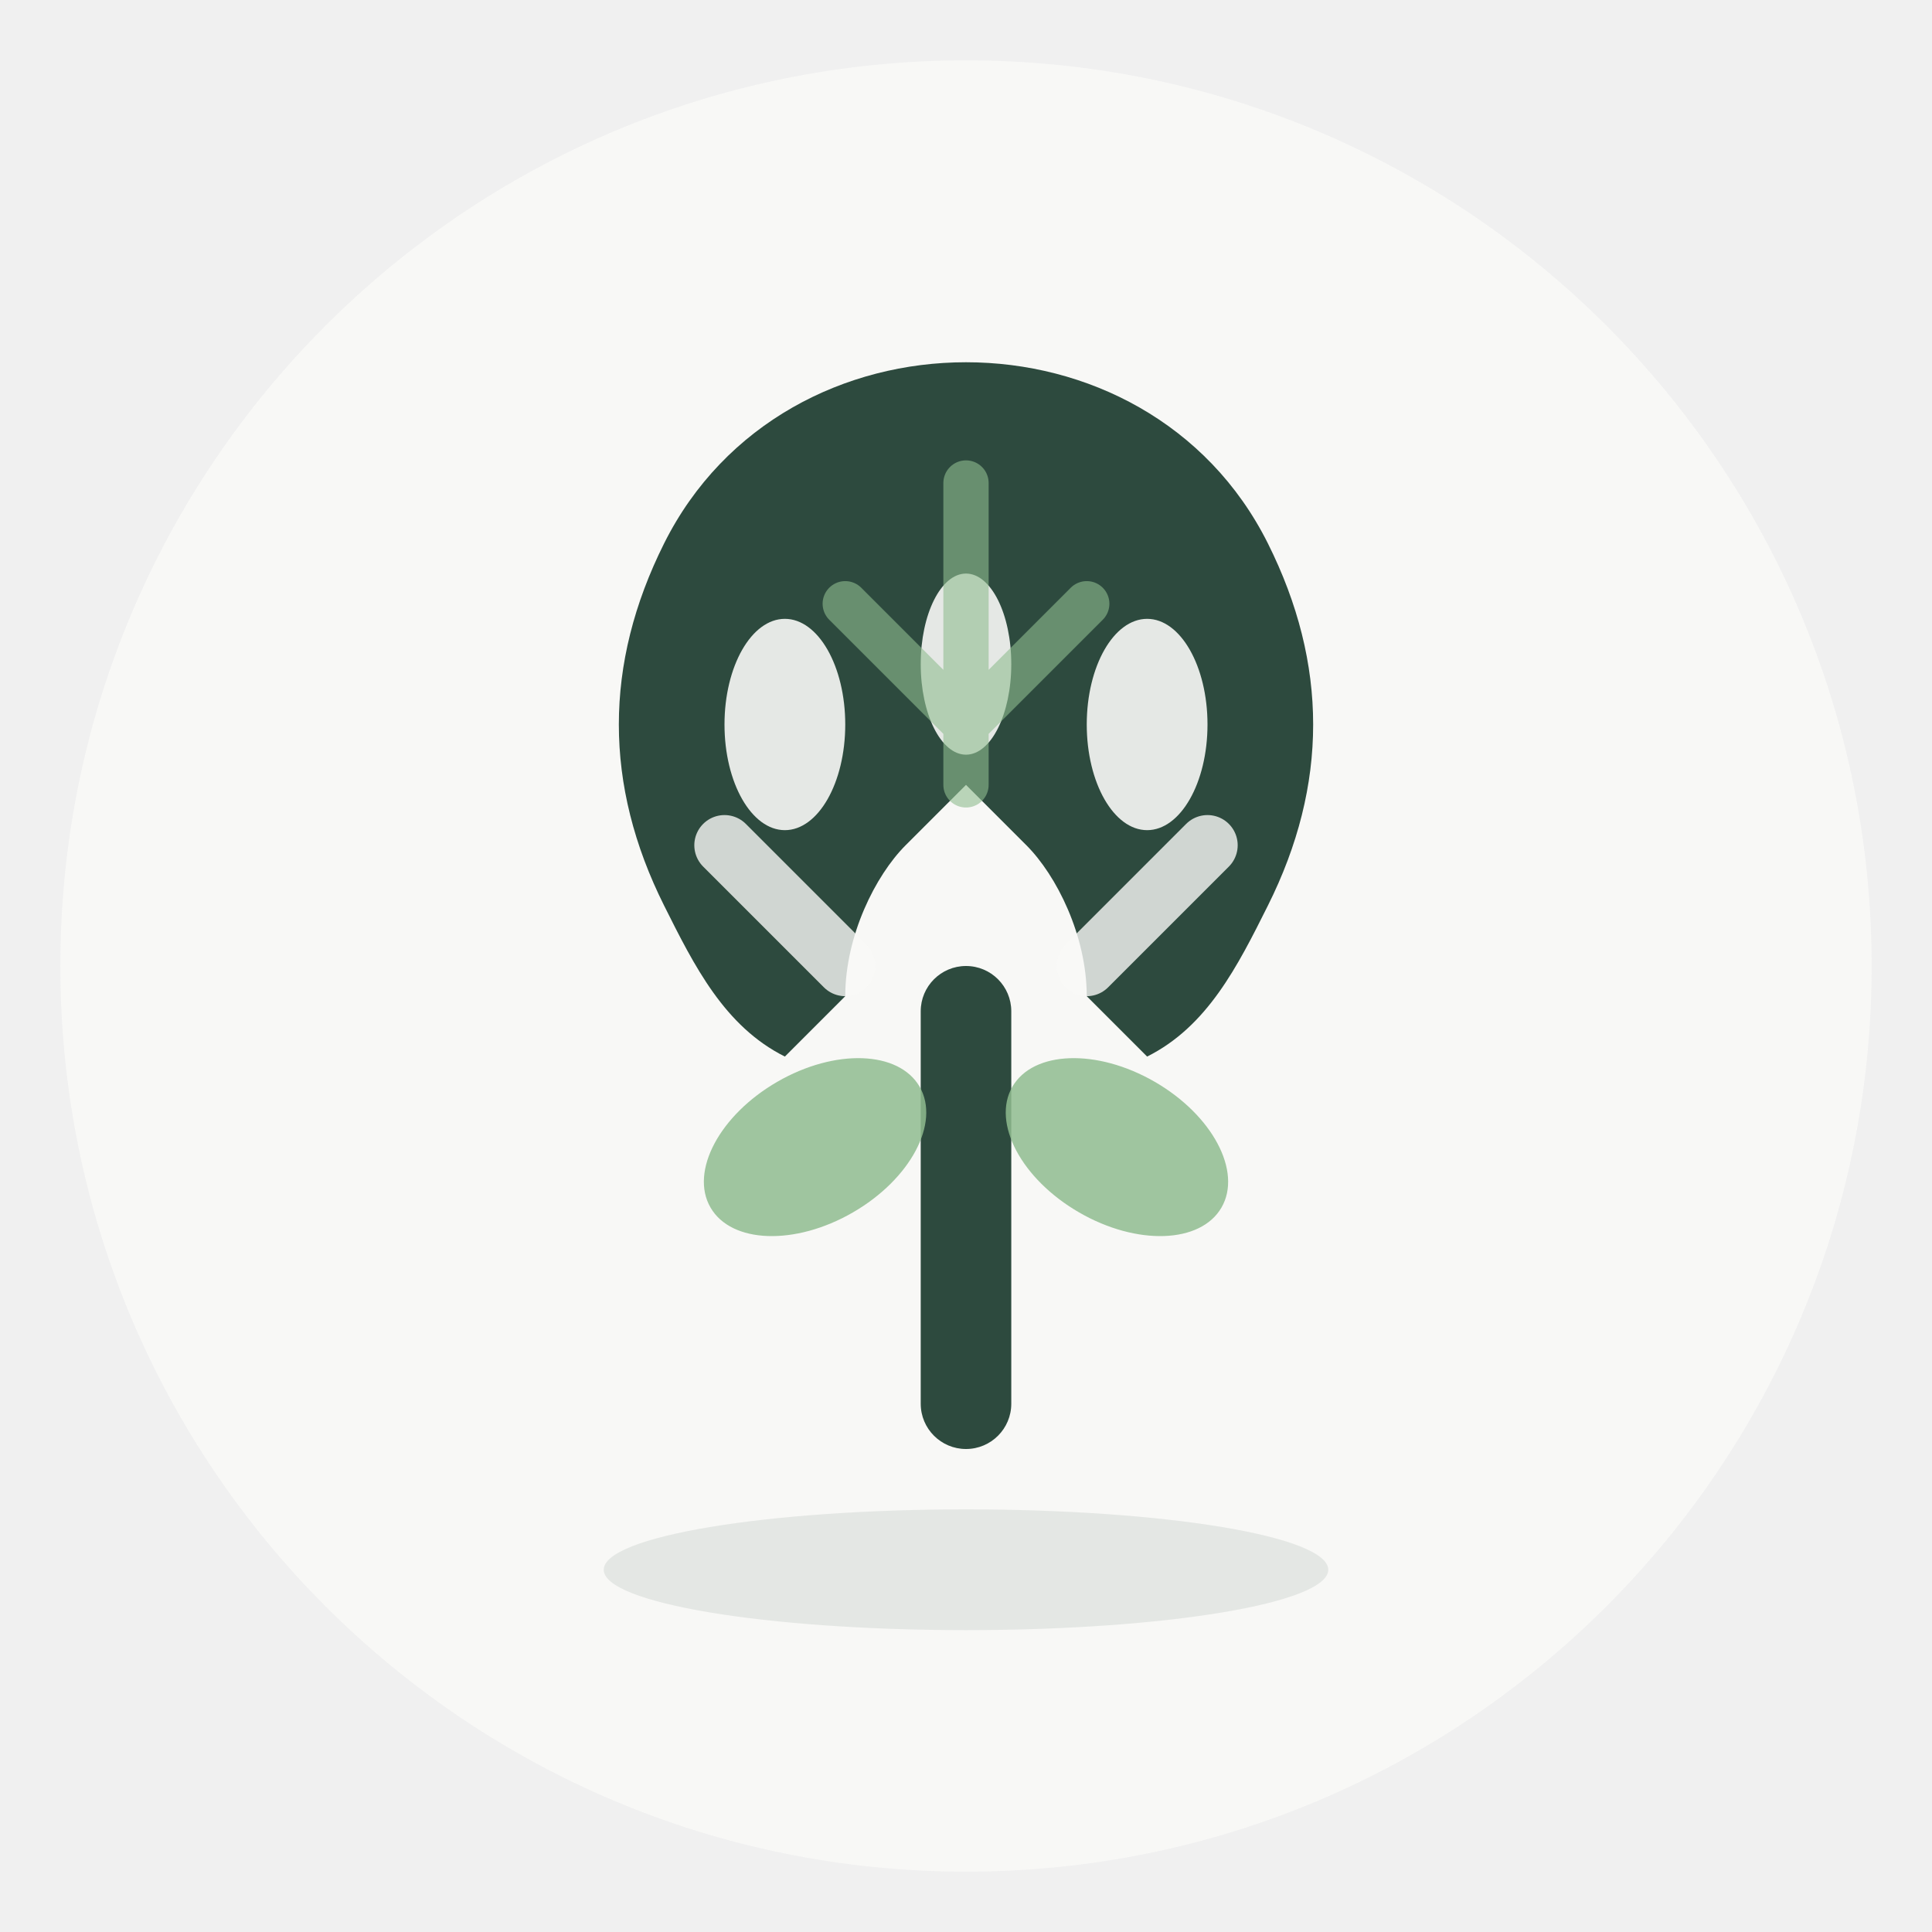
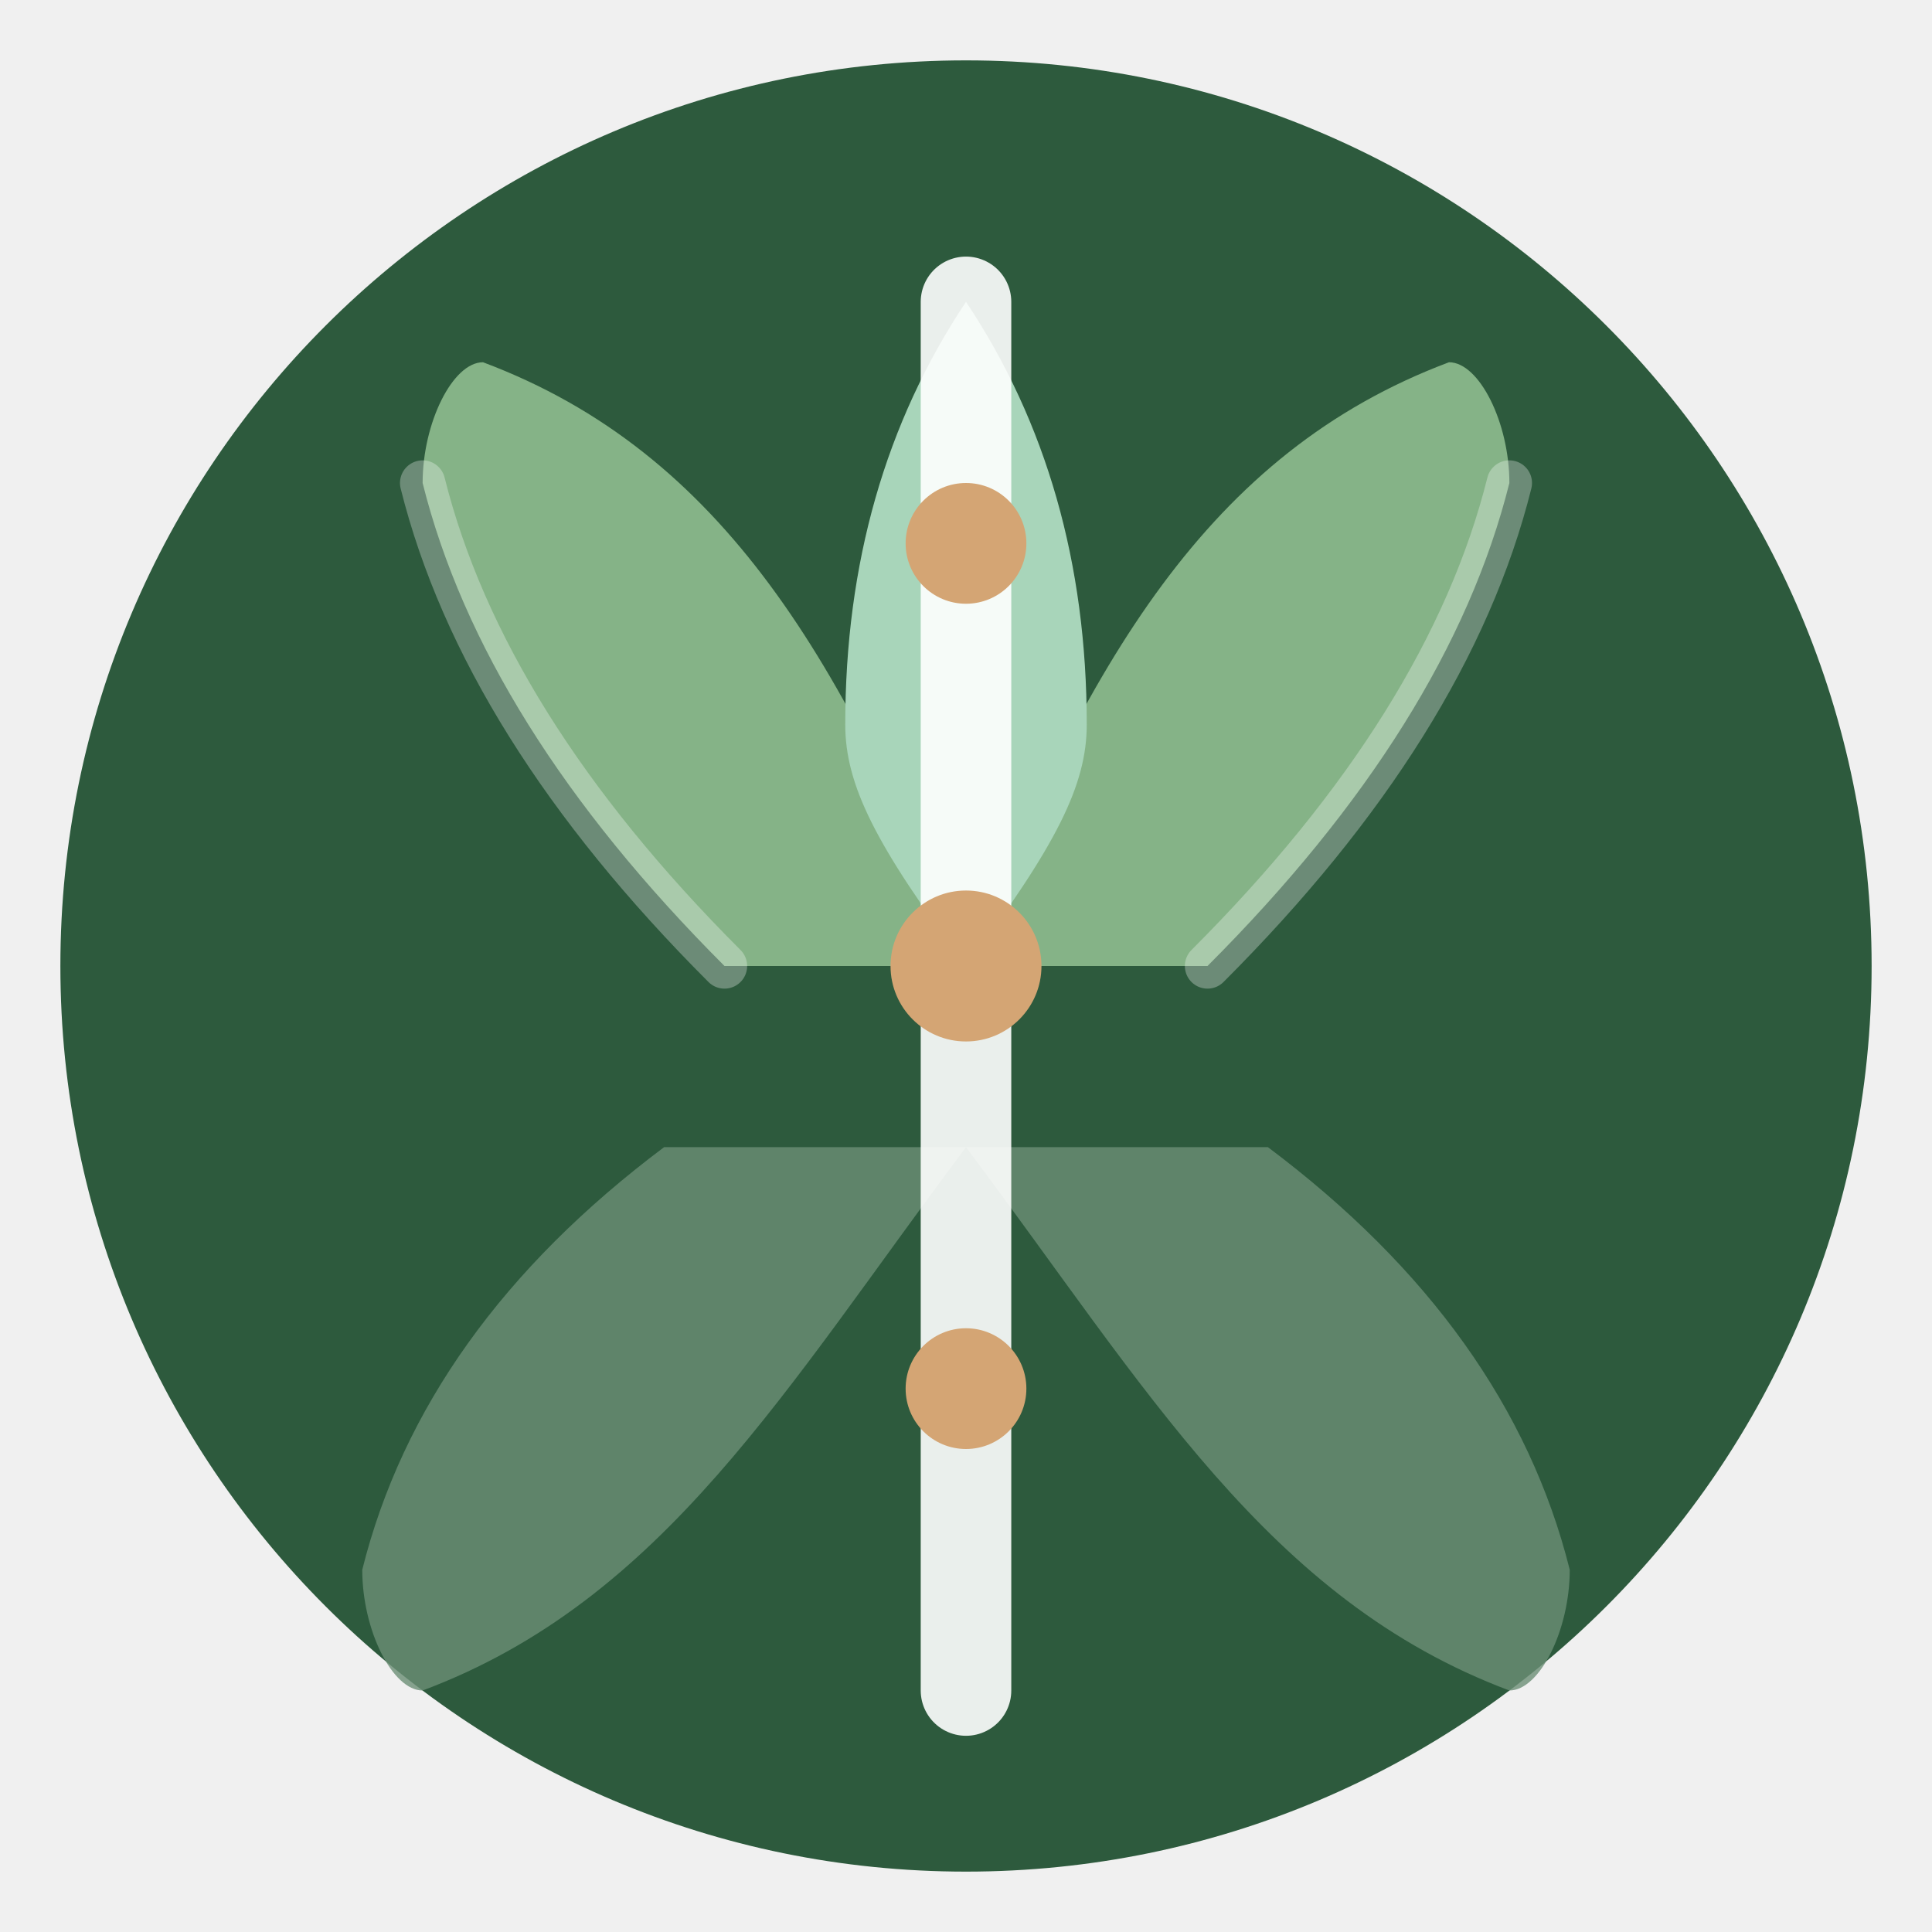
<svg xmlns="http://www.w3.org/2000/svg" width="64" height="64" viewBox="0 0 64 64" fill="none">
-   <circle cx="32" cy="32" r="30" fill="#F9F9F7" opacity="0.95" />
-   <path d="M32 12 C28 12 24 14 22 18 C20 22 20 26 22 30 C23 32 24 34 26 35 L28 33 C28 31 29 29 30 28 L32 26 L34 28 C35 29 36 31 36 33 L38 35 C40 34 41 32 42 30 C44 26 44 22 42 18 C40 14 36 12 32 12 Z" fill="#2D4A3E" />
-   <ellipse cx="26" cy="24" rx="2" ry="3.5" fill="#F9F9F7" opacity="0.9" />
-   <ellipse cx="32" cy="22" rx="1.5" ry="3" fill="#F9F9F7" opacity="0.9" />
-   <ellipse cx="38" cy="24" rx="2" ry="3.5" fill="#F9F9F7" opacity="0.9" />
-   <path d="M24 28 Q26 30 28 32" stroke="#F9F9F7" stroke-width="2" stroke-linecap="round" opacity="0.8" />
-   <path d="M40 28 Q38 30 36 32" stroke="#F9F9F7" stroke-width="2" stroke-linecap="round" opacity="0.8" />
-   <path d="M32 16 L32 26 M28 20 L32 24 M36 20 L32 24" stroke="#8FBC8F" stroke-width="1.5" stroke-linecap="round" opacity="0.6" />
-   <rect x="30.5" y="32" width="3" height="16" rx="1.5" fill="#2D4A3E" />
-   <ellipse cx="27" cy="38" rx="4" ry="2.5" transform="rotate(-30 27 38)" fill="#8FBC8F" opacity="0.85" />
-   <ellipse cx="37" cy="38" rx="4" ry="2.5" transform="rotate(30 37 38)" fill="#8FBC8F" opacity="0.85" />
-   <ellipse cx="32" cy="52" rx="12" ry="2" fill="#2D4A3E" opacity="0.1" />
+   <circle cx="32" cy="32" r="30" fill="#2D5A3D" />
+   <path d="M24 32 Q16 24 14 16 C14 14 15 12 16 12 C24 15 28 22 32 32" fill="#8FBC8F" opacity="0.9" />
+   <path d="M24 32 Q16 24 14 16" stroke="#FFFFFF" stroke-width="1.5" stroke-linecap="round" fill="none" opacity="0.3" />
+   <path d="M40 32 Q48 24 50 16 C50 14 49 12 48 12 C40 15 36 22 32 32" fill="#8FBC8F" opacity="0.9" />
+   <path d="M40 32 Q48 24 50 16" stroke="#FFFFFF" stroke-width="1.5" stroke-linecap="round" fill="none" opacity="0.3" />
+   <path d="M32 10 Q28 16 28 24 C28 26 29 28 32 32 C35 28 36 26 36 24 Q36 16 32 10 Z" fill="#A8D5BA" />
+   <path d="M22 38 Q14 44 12 52 C12 54 13 56 14 56 C22 53 26 46 32 38" fill="#6B8E76" opacity="0.8" />
+   <path d="M42 38 Q50 44 52 52 C52 54 51 56 50 56 C42 53 38 46 32 38" fill="#6B8E76" opacity="0.8" />
+   <line x1="32" y1="10" x2="32" y2="56" stroke="#FFFFFF" stroke-width="3" stroke-linecap="round" opacity="0.9" />
+   <circle cx="32" cy="18" r="2" fill="#D4A574" />
+   <circle cx="32" cy="32" r="2.5" fill="#D4A574" />
+   <circle cx="32" cy="46" r="2" fill="#D4A574" />
</svg>
